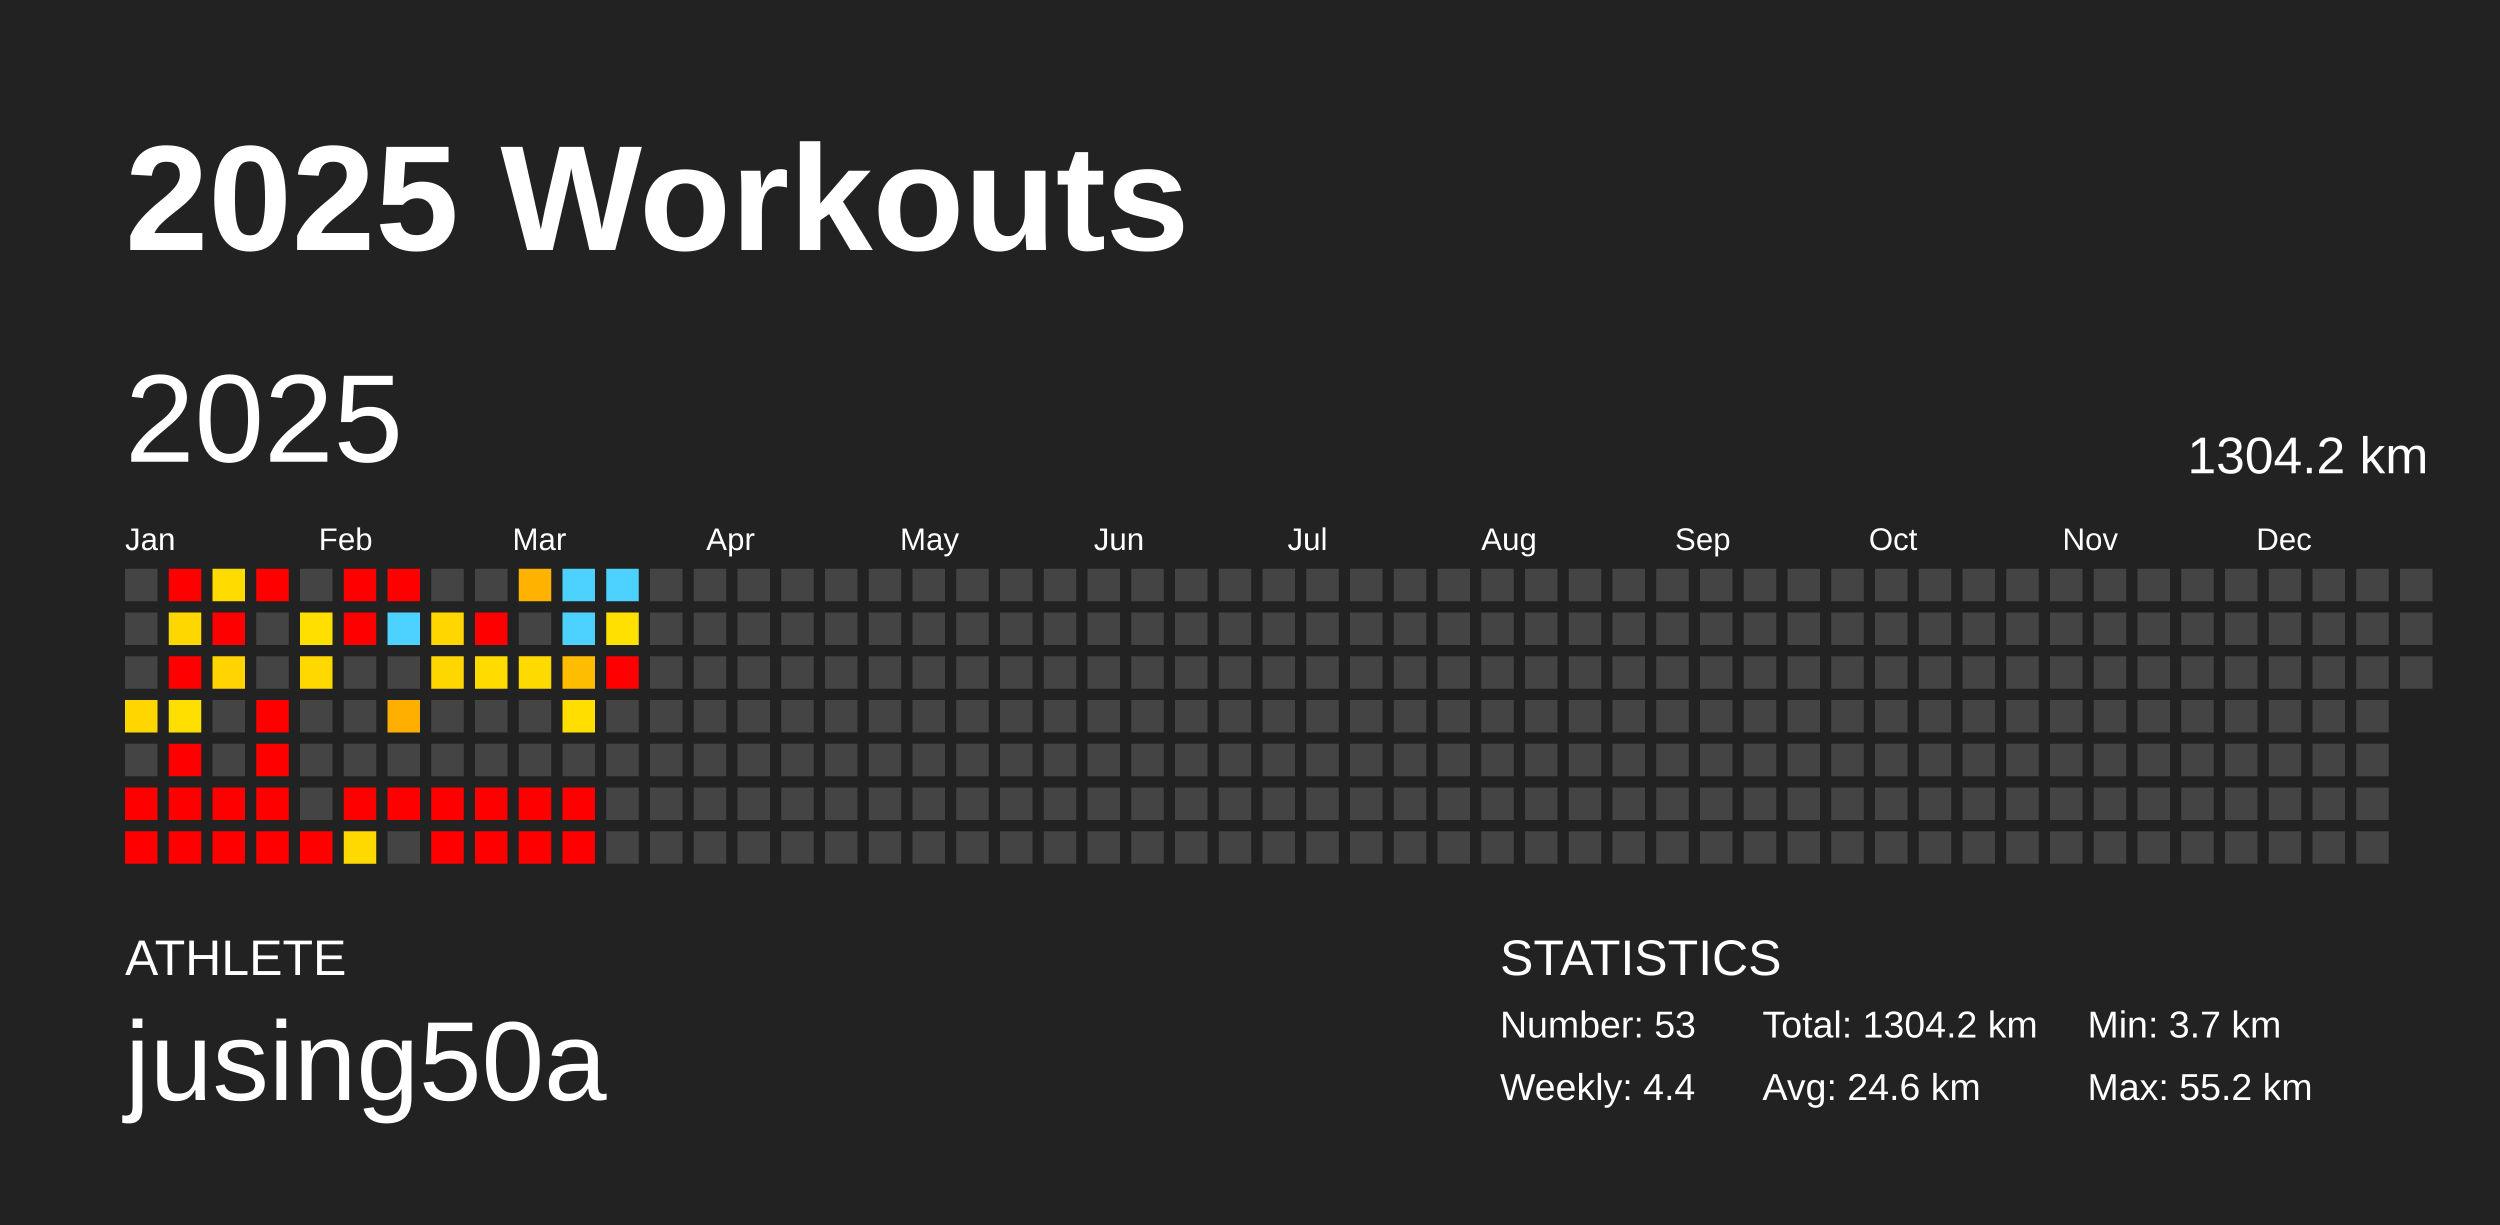
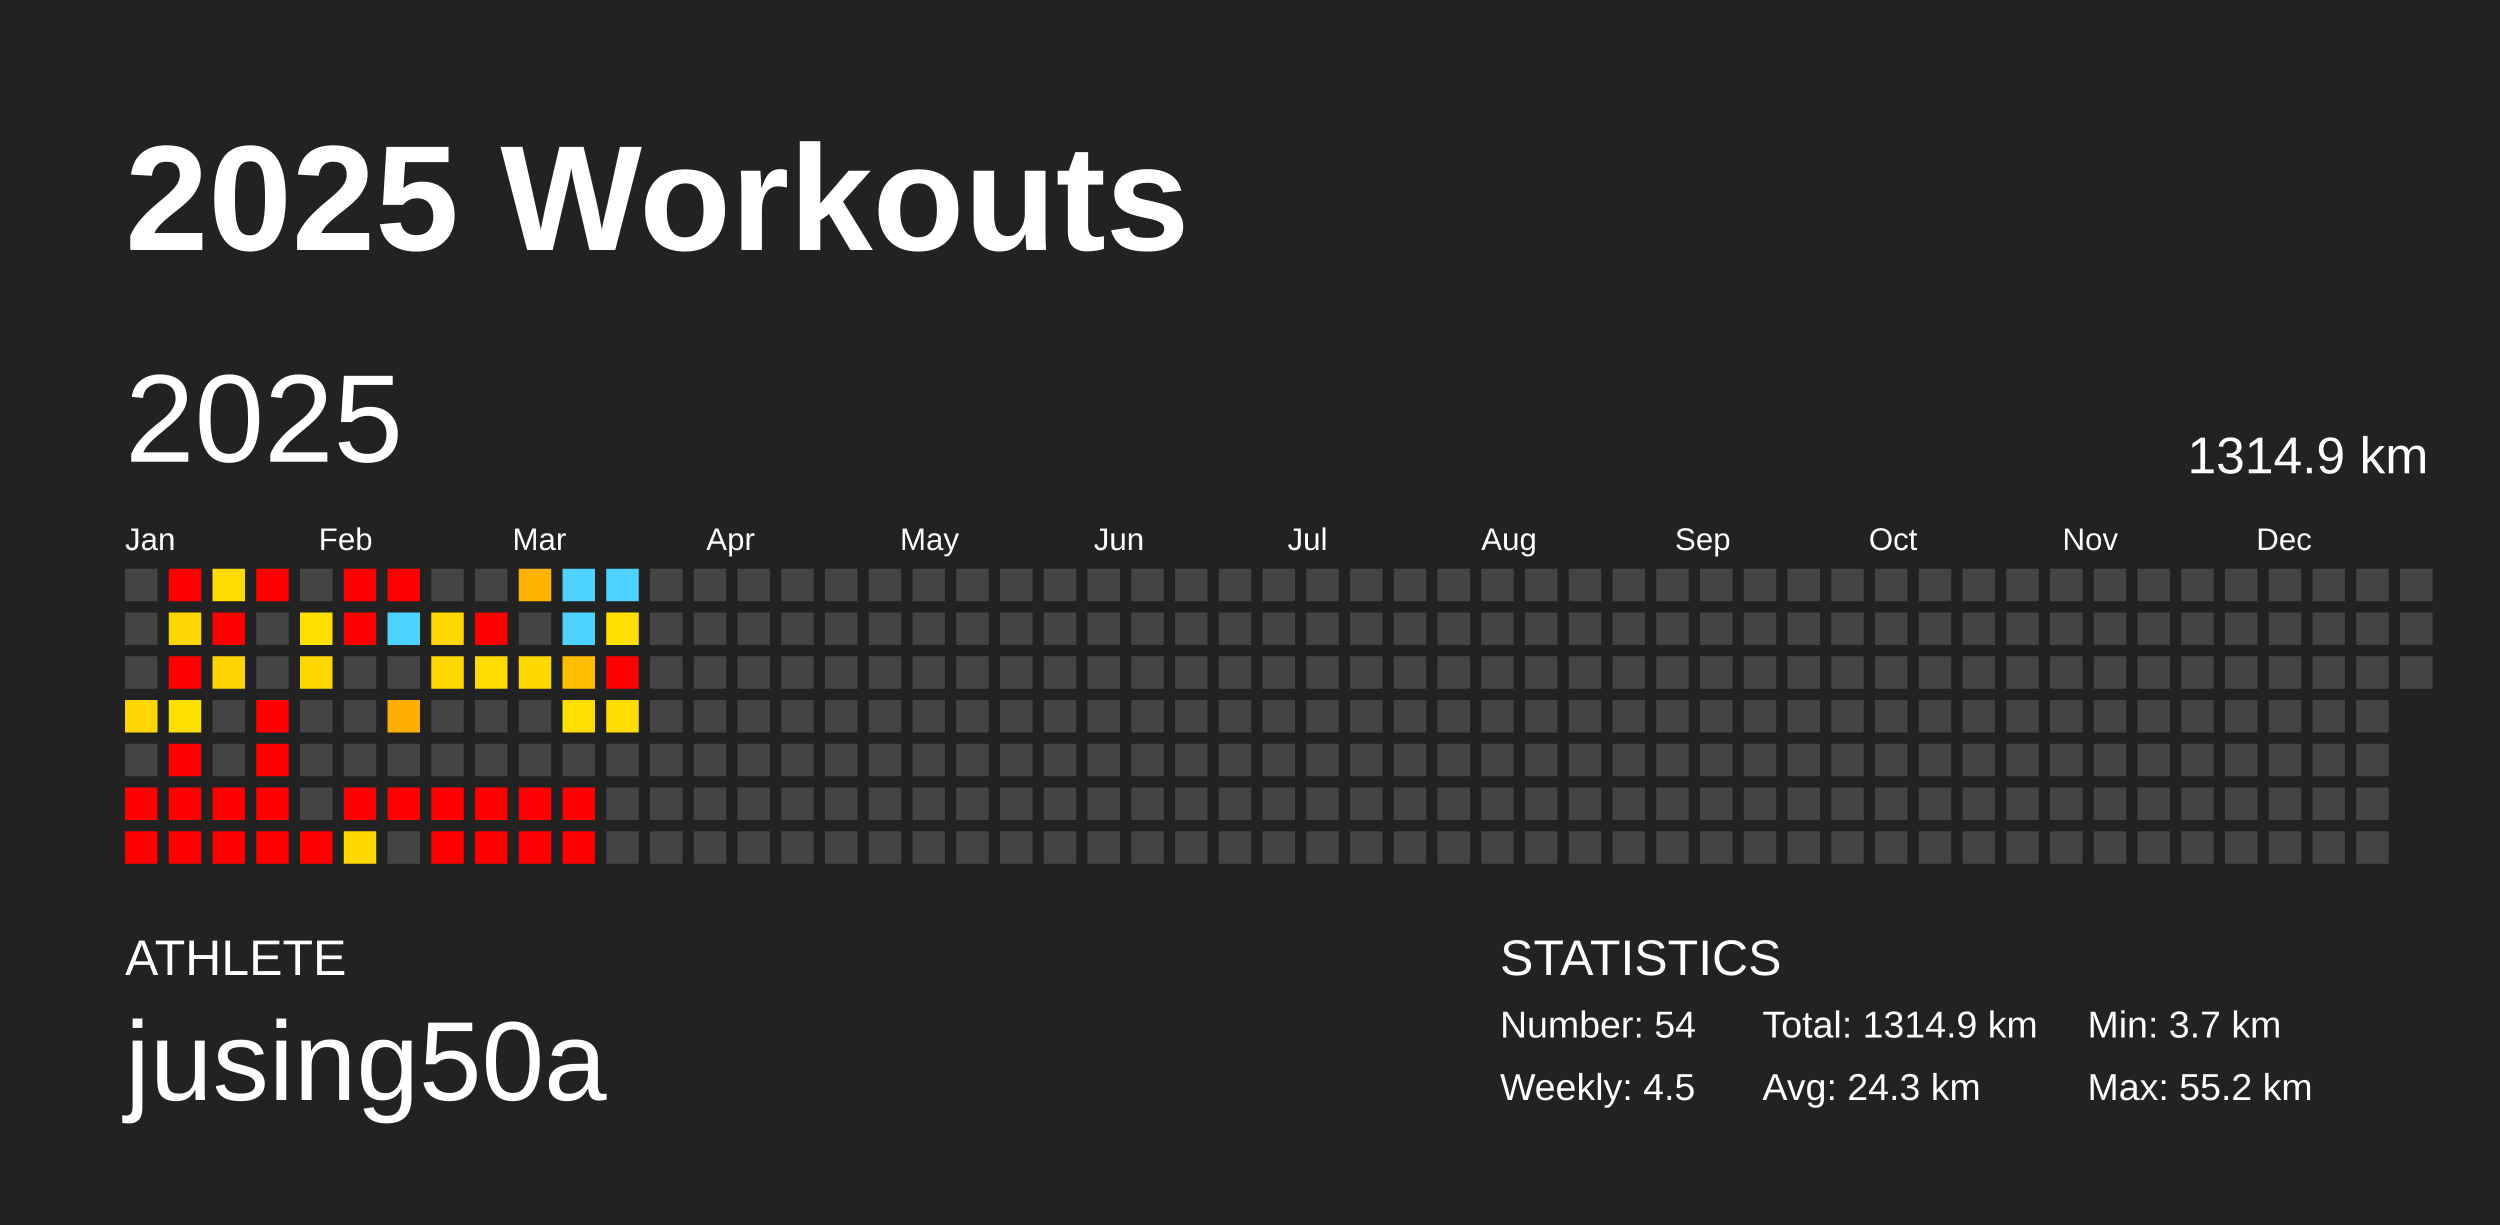
<svg xmlns="http://www.w3.org/2000/svg" baseProfile="full" height="98mm" version="1.1" viewBox="0,0,200,98" width="200mm">
  <defs />
  <rect fill="#222222" height="98" width="200" x="0" y="0" />
  <text fill="#FFFFFF" style="font-size:12px; font-family:Arial; font-weight:bold;" x="10" y="20">2025 Workouts</text>
  <text fill="#FFFFFF" style="font-size:4px; font-family:Arial" x="10" y="78">ATHLETE</text>
  <text fill="#FFFFFF" style="font-size:9px; font-family:Arial" x="10" y="88">jusing50a</text>
  <text fill="#FFFFFF" style="font-size:4px; font-family:Arial" x="120" y="78">STATISTICS</text>
-   <text fill="#FFFFFF" style="font-size:3px; font-family:Arial" x="120" y="83">Number: 53</text>
-   <text fill="#FFFFFF" style="font-size:3px; font-family:Arial" x="120" y="88">Weekly: 4.4</text>
-   <text fill="#FFFFFF" style="font-size:3px; font-family:Arial" x="141" y="83">Total: 1304.2 km</text>
-   <text fill="#FFFFFF" style="font-size:3px; font-family:Arial" x="141" y="88">Avg: 24.6 km</text>
+   <text fill="#FFFFFF" style="font-size:3px; font-family:Arial" x="120" y="83">Number: 54</text>
+   <text fill="#FFFFFF" style="font-size:3px; font-family:Arial" x="120" y="88">Weekly: 4.5</text>
+   <text fill="#FFFFFF" style="font-size:3px; font-family:Arial" x="141" y="83">Total: 1314.9 km</text>
+   <text fill="#FFFFFF" style="font-size:3px; font-family:Arial" x="141" y="88">Avg: 24.3 km</text>
  <text fill="#FFFFFF" style="font-size:3px; font-family:Arial" x="167" y="83">Min: 3.7 km</text>
  <text fill="#FFFFFF" style="font-size:3px; font-family:Arial" x="167" y="88">Max: 55.2 km</text>
  <text dominant-baseline="hanging" fill="#FFFFFF" style="font-size:10.0px; font-family:Arial;" x="10" y="30">2025</text>
-   <text dominant-baseline="hanging" fill="#FFFFFF" style="font-size:4.125px; font-family:Arial;" x="175" y="35">1304.2 km</text>
+   <text dominant-baseline="hanging" fill="#FFFFFF" style="font-size:4.125px; font-family:Arial;" x="175" y="35">1314.9 km</text>
  <text fill="#FFFFFF" style="font-size:2.5px; font-family:Arial" x="10.0" y="44">Jan</text>
  <text fill="#FFFFFF" style="font-size:2.5px; font-family:Arial" x="25.5" y="44">Feb</text>
  <text fill="#FFFFFF" style="font-size:2.5px; font-family:Arial" x="41.0" y="44">Mar</text>
  <text fill="#FFFFFF" style="font-size:2.5px; font-family:Arial" x="56.5" y="44">Apr</text>
  <text fill="#FFFFFF" style="font-size:2.5px; font-family:Arial" x="72.0" y="44">May</text>
  <text fill="#FFFFFF" style="font-size:2.5px; font-family:Arial" x="87.5" y="44">Jun</text>
  <text fill="#FFFFFF" style="font-size:2.5px; font-family:Arial" x="103.0" y="44">Jul</text>
  <text fill="#FFFFFF" style="font-size:2.5px; font-family:Arial" x="118.5" y="44">Aug</text>
  <text fill="#FFFFFF" style="font-size:2.5px; font-family:Arial" x="134.0" y="44">Sep</text>
  <text fill="#FFFFFF" style="font-size:2.5px; font-family:Arial" x="149.5" y="44">Oct</text>
  <text fill="#FFFFFF" style="font-size:2.5px; font-family:Arial" x="165.0" y="44">Nov</text>
  <text fill="#FFFFFF" style="font-size:2.5px; font-family:Arial" x="180.5" y="44">Dec</text>
  <rect fill="#444444" height="2.6" width="2.6" x="10.0" y="45.5" />
  <rect fill="#444444" height="2.6" width="2.6" x="10.0" y="49.0" />
  <rect fill="#444444" height="2.6" width="2.6" x="10.0" y="52.5" />
  <rect fill="#ffd600" height="2.6" width="2.6" x="10.0" y="56.0" />
  <rect fill="#444444" height="2.6" width="2.6" x="10.0" y="59.5" />
  <rect fill="red" height="2.6" width="2.6" x="10.0" y="63.0" />
  <rect fill="red" height="2.6" width="2.6" x="10.0" y="66.5" />
  <rect fill="red" height="2.6" width="2.6" x="13.5" y="45.5" />
  <rect fill="#ffd700" height="2.6" width="2.6" x="13.5" y="49.0" />
  <rect fill="red" height="2.6" width="2.6" x="13.5" y="52.5" />
  <rect fill="#ffdf00" height="2.6" width="2.6" x="13.5" y="56.0" />
  <rect fill="red" height="2.6" width="2.6" x="13.5" y="59.5" />
  <rect fill="red" height="2.6" width="2.6" x="13.5" y="63.0" />
  <rect fill="red" height="2.6" width="2.6" x="13.5" y="66.5" />
  <rect fill="#ffdb00" height="2.6" width="2.6" x="17.0" y="45.5" />
  <rect fill="red" height="2.6" width="2.6" x="17.0" y="49.0" />
  <rect fill="#ffd400" height="2.6" width="2.6" x="17.0" y="52.5" />
  <rect fill="#444444" height="2.6" width="2.6" x="17.0" y="56.0" />
  <rect fill="#444444" height="2.6" width="2.6" x="17.0" y="59.5" />
  <rect fill="red" height="2.6" width="2.6" x="17.0" y="63.0" />
  <rect fill="red" height="2.6" width="2.6" x="17.0" y="66.5" />
  <rect fill="red" height="2.6" width="2.6" x="20.5" y="45.5" />
  <rect fill="#444444" height="2.6" width="2.6" x="20.5" y="49.0" />
  <rect fill="#444444" height="2.6" width="2.6" x="20.5" y="52.5" />
  <rect fill="red" height="2.6" width="2.6" x="20.5" y="56.0" />
  <rect fill="red" height="2.6" width="2.6" x="20.5" y="59.5" />
  <rect fill="red" height="2.6" width="2.6" x="20.5" y="63.0" />
  <rect fill="red" height="2.6" width="2.6" x="20.5" y="66.5" />
  <rect fill="#444444" height="2.6" width="2.6" x="24.0" y="45.5" />
  <rect fill="#ffdf00" height="2.6" width="2.6" x="24.0" y="49.0" />
  <rect fill="#ffd800" height="2.6" width="2.6" x="24.0" y="52.5" />
  <rect fill="#444444" height="2.6" width="2.6" x="24.0" y="56.0" />
  <rect fill="#444444" height="2.6" width="2.6" x="24.0" y="59.5" />
  <rect fill="#444444" height="2.6" width="2.6" x="24.0" y="63.0" />
  <rect fill="red" height="2.6" width="2.6" x="24.0" y="66.5" />
  <rect fill="red" height="2.6" width="2.6" x="27.5" y="45.5" />
  <rect fill="red" height="2.6" width="2.6" x="27.5" y="49.0" />
  <rect fill="#444444" height="2.6" width="2.6" x="27.5" y="52.5" />
  <rect fill="#444444" height="2.6" width="2.6" x="27.5" y="56.0" />
  <rect fill="#444444" height="2.6" width="2.6" x="27.5" y="59.5" />
  <rect fill="red" height="2.6" width="2.6" x="27.5" y="63.0" />
  <rect fill="#ffd900" height="2.6" width="2.6" x="27.5" y="66.5" />
  <rect fill="red" height="2.6" width="2.6" x="31.0" y="45.5" />
  <rect fill="#4dd2ff" height="2.6" width="2.6" x="31.0" y="49.0" />
  <rect fill="#444444" height="2.6" width="2.6" x="31.0" y="52.5" />
  <rect fill="#ffaf00" height="2.6" width="2.6" x="31.0" y="56.0" />
  <rect fill="#444444" height="2.6" width="2.6" x="31.0" y="59.5" />
  <rect fill="red" height="2.6" width="2.6" x="31.0" y="63.0" />
  <rect fill="#444444" height="2.6" width="2.6" x="31.0" y="66.5" />
  <rect fill="#444444" height="2.6" width="2.6" x="34.5" y="45.5" />
  <rect fill="#ffd600" height="2.6" width="2.6" x="34.5" y="49.0" />
  <rect fill="#ffd700" height="2.6" width="2.6" x="34.5" y="52.5" />
  <rect fill="#444444" height="2.6" width="2.6" x="34.5" y="56.0" />
  <rect fill="#444444" height="2.6" width="2.6" x="34.5" y="59.5" />
  <rect fill="red" height="2.6" width="2.6" x="34.5" y="63.0" />
  <rect fill="red" height="2.6" width="2.6" x="34.5" y="66.5" />
  <rect fill="#444444" height="2.6" width="2.6" x="38.0" y="45.5" />
  <rect fill="red" height="2.6" width="2.6" x="38.0" y="49.0" />
  <rect fill="#ffdb00" height="2.6" width="2.6" x="38.0" y="52.5" />
  <rect fill="#444444" height="2.6" width="2.6" x="38.0" y="56.0" />
  <rect fill="#444444" height="2.6" width="2.6" x="38.0" y="59.5" />
  <rect fill="red" height="2.6" width="2.6" x="38.0" y="63.0" />
  <rect fill="red" height="2.6" width="2.6" x="38.0" y="66.5" />
  <rect fill="#ffb200" height="2.6" width="2.6" x="41.5" y="45.5" />
  <rect fill="#444444" height="2.6" width="2.6" x="41.5" y="49.0" />
  <rect fill="#ffda00" height="2.6" width="2.6" x="41.5" y="52.5" />
  <rect fill="#444444" height="2.6" width="2.6" x="41.5" y="56.0" />
  <rect fill="#444444" height="2.6" width="2.6" x="41.5" y="59.5" />
  <rect fill="red" height="2.6" width="2.6" x="41.5" y="63.0" />
  <rect fill="red" height="2.6" width="2.6" x="41.5" y="66.5" />
  <rect fill="#4dd2ff" height="2.6" width="2.6" x="45.0" y="45.5" />
  <rect fill="#4dd2ff" height="2.6" width="2.6" x="45.0" y="49.0" />
  <rect fill="#ffbd00" height="2.6" width="2.6" x="45.0" y="52.5" />
  <rect fill="#ffde00" height="2.6" width="2.6" x="45.0" y="56.0" />
  <rect fill="#444444" height="2.6" width="2.6" x="45.0" y="59.5" />
  <rect fill="red" height="2.6" width="2.6" x="45.0" y="63.0" />
  <rect fill="red" height="2.6" width="2.6" x="45.0" y="66.5" />
  <rect fill="#4dd2ff" height="2.6" width="2.6" x="48.5" y="45.5" />
  <rect fill="#ffe000" height="2.6" width="2.6" x="48.5" y="49.0" />
  <rect fill="red" height="2.6" width="2.6" x="48.5" y="52.5" />
-   <rect fill="#444444" height="2.6" width="2.6" x="48.5" y="56.0" />
+   <rect fill="#ffdd00" height="2.6" width="2.6" x="48.5" y="56.0" />
  <rect fill="#444444" height="2.6" width="2.6" x="48.5" y="59.5" />
  <rect fill="#444444" height="2.6" width="2.6" x="48.5" y="63.0" />
  <rect fill="#444444" height="2.6" width="2.6" x="48.5" y="66.5" />
  <rect fill="#444444" height="2.6" width="2.6" x="52.0" y="45.5" />
  <rect fill="#444444" height="2.6" width="2.6" x="52.0" y="49.0" />
  <rect fill="#444444" height="2.6" width="2.6" x="52.0" y="52.5" />
  <rect fill="#444444" height="2.6" width="2.6" x="52.0" y="56.0" />
  <rect fill="#444444" height="2.6" width="2.6" x="52.0" y="59.5" />
  <rect fill="#444444" height="2.6" width="2.6" x="52.0" y="63.0" />
  <rect fill="#444444" height="2.6" width="2.6" x="52.0" y="66.5" />
  <rect fill="#444444" height="2.6" width="2.6" x="55.5" y="45.5" />
  <rect fill="#444444" height="2.6" width="2.6" x="55.5" y="49.0" />
  <rect fill="#444444" height="2.6" width="2.6" x="55.5" y="52.5" />
  <rect fill="#444444" height="2.6" width="2.6" x="55.5" y="56.0" />
  <rect fill="#444444" height="2.6" width="2.6" x="55.5" y="59.5" />
  <rect fill="#444444" height="2.6" width="2.6" x="55.5" y="63.0" />
  <rect fill="#444444" height="2.6" width="2.6" x="55.5" y="66.5" />
  <rect fill="#444444" height="2.6" width="2.6" x="59.0" y="45.5" />
  <rect fill="#444444" height="2.6" width="2.6" x="59.0" y="49.0" />
  <rect fill="#444444" height="2.6" width="2.6" x="59.0" y="52.5" />
  <rect fill="#444444" height="2.6" width="2.6" x="59.0" y="56.0" />
  <rect fill="#444444" height="2.6" width="2.6" x="59.0" y="59.5" />
  <rect fill="#444444" height="2.6" width="2.6" x="59.0" y="63.0" />
  <rect fill="#444444" height="2.6" width="2.6" x="59.0" y="66.5" />
  <rect fill="#444444" height="2.6" width="2.6" x="62.5" y="45.5" />
  <rect fill="#444444" height="2.6" width="2.6" x="62.5" y="49.0" />
  <rect fill="#444444" height="2.6" width="2.6" x="62.5" y="52.5" />
  <rect fill="#444444" height="2.6" width="2.6" x="62.5" y="56.0" />
  <rect fill="#444444" height="2.6" width="2.6" x="62.5" y="59.5" />
  <rect fill="#444444" height="2.6" width="2.6" x="62.5" y="63.0" />
  <rect fill="#444444" height="2.6" width="2.6" x="62.5" y="66.5" />
  <rect fill="#444444" height="2.6" width="2.6" x="66.0" y="45.5" />
  <rect fill="#444444" height="2.6" width="2.6" x="66.0" y="49.0" />
  <rect fill="#444444" height="2.6" width="2.6" x="66.0" y="52.5" />
  <rect fill="#444444" height="2.6" width="2.6" x="66.0" y="56.0" />
  <rect fill="#444444" height="2.6" width="2.6" x="66.0" y="59.5" />
  <rect fill="#444444" height="2.6" width="2.6" x="66.0" y="63.0" />
  <rect fill="#444444" height="2.6" width="2.6" x="66.0" y="66.5" />
  <rect fill="#444444" height="2.6" width="2.6" x="69.5" y="45.5" />
  <rect fill="#444444" height="2.6" width="2.6" x="69.5" y="49.0" />
  <rect fill="#444444" height="2.6" width="2.6" x="69.5" y="52.5" />
  <rect fill="#444444" height="2.6" width="2.6" x="69.5" y="56.0" />
  <rect fill="#444444" height="2.6" width="2.6" x="69.5" y="59.5" />
  <rect fill="#444444" height="2.6" width="2.6" x="69.5" y="63.0" />
  <rect fill="#444444" height="2.6" width="2.6" x="69.5" y="66.5" />
  <rect fill="#444444" height="2.6" width="2.6" x="73.0" y="45.5" />
  <rect fill="#444444" height="2.6" width="2.6" x="73.0" y="49.0" />
  <rect fill="#444444" height="2.6" width="2.6" x="73.0" y="52.5" />
  <rect fill="#444444" height="2.6" width="2.6" x="73.0" y="56.0" />
  <rect fill="#444444" height="2.6" width="2.6" x="73.0" y="59.5" />
  <rect fill="#444444" height="2.6" width="2.6" x="73.0" y="63.0" />
  <rect fill="#444444" height="2.6" width="2.6" x="73.0" y="66.5" />
  <rect fill="#444444" height="2.6" width="2.6" x="76.5" y="45.5" />
  <rect fill="#444444" height="2.6" width="2.6" x="76.5" y="49.0" />
  <rect fill="#444444" height="2.6" width="2.6" x="76.5" y="52.5" />
  <rect fill="#444444" height="2.6" width="2.6" x="76.5" y="56.0" />
  <rect fill="#444444" height="2.6" width="2.6" x="76.5" y="59.5" />
  <rect fill="#444444" height="2.6" width="2.6" x="76.5" y="63.0" />
  <rect fill="#444444" height="2.6" width="2.6" x="76.5" y="66.5" />
  <rect fill="#444444" height="2.6" width="2.6" x="80.0" y="45.5" />
  <rect fill="#444444" height="2.6" width="2.6" x="80.0" y="49.0" />
  <rect fill="#444444" height="2.6" width="2.6" x="80.0" y="52.5" />
  <rect fill="#444444" height="2.6" width="2.6" x="80.0" y="56.0" />
  <rect fill="#444444" height="2.6" width="2.6" x="80.0" y="59.5" />
  <rect fill="#444444" height="2.6" width="2.6" x="80.0" y="63.0" />
  <rect fill="#444444" height="2.6" width="2.6" x="80.0" y="66.5" />
  <rect fill="#444444" height="2.6" width="2.6" x="83.5" y="45.5" />
  <rect fill="#444444" height="2.6" width="2.6" x="83.5" y="49.0" />
  <rect fill="#444444" height="2.6" width="2.6" x="83.5" y="52.5" />
  <rect fill="#444444" height="2.6" width="2.6" x="83.5" y="56.0" />
  <rect fill="#444444" height="2.6" width="2.6" x="83.5" y="59.5" />
  <rect fill="#444444" height="2.6" width="2.6" x="83.5" y="63.0" />
  <rect fill="#444444" height="2.6" width="2.6" x="83.5" y="66.5" />
  <rect fill="#444444" height="2.6" width="2.6" x="87.0" y="45.5" />
  <rect fill="#444444" height="2.6" width="2.6" x="87.0" y="49.0" />
  <rect fill="#444444" height="2.6" width="2.6" x="87.0" y="52.5" />
  <rect fill="#444444" height="2.6" width="2.6" x="87.0" y="56.0" />
  <rect fill="#444444" height="2.6" width="2.6" x="87.0" y="59.5" />
  <rect fill="#444444" height="2.6" width="2.6" x="87.0" y="63.0" />
  <rect fill="#444444" height="2.6" width="2.6" x="87.0" y="66.5" />
  <rect fill="#444444" height="2.6" width="2.6" x="90.5" y="45.5" />
  <rect fill="#444444" height="2.6" width="2.6" x="90.5" y="49.0" />
  <rect fill="#444444" height="2.6" width="2.6" x="90.5" y="52.5" />
  <rect fill="#444444" height="2.6" width="2.6" x="90.5" y="56.0" />
  <rect fill="#444444" height="2.6" width="2.6" x="90.5" y="59.5" />
  <rect fill="#444444" height="2.6" width="2.6" x="90.5" y="63.0" />
  <rect fill="#444444" height="2.6" width="2.6" x="90.5" y="66.5" />
  <rect fill="#444444" height="2.6" width="2.6" x="94.0" y="45.5" />
  <rect fill="#444444" height="2.6" width="2.6" x="94.0" y="49.0" />
  <rect fill="#444444" height="2.6" width="2.6" x="94.0" y="52.5" />
  <rect fill="#444444" height="2.6" width="2.6" x="94.0" y="56.0" />
  <rect fill="#444444" height="2.6" width="2.6" x="94.0" y="59.5" />
  <rect fill="#444444" height="2.6" width="2.6" x="94.0" y="63.0" />
  <rect fill="#444444" height="2.6" width="2.6" x="94.0" y="66.5" />
  <rect fill="#444444" height="2.6" width="2.6" x="97.5" y="45.5" />
  <rect fill="#444444" height="2.6" width="2.6" x="97.5" y="49.0" />
  <rect fill="#444444" height="2.6" width="2.6" x="97.5" y="52.5" />
  <rect fill="#444444" height="2.6" width="2.6" x="97.5" y="56.0" />
  <rect fill="#444444" height="2.6" width="2.6" x="97.5" y="59.5" />
  <rect fill="#444444" height="2.6" width="2.6" x="97.5" y="63.0" />
  <rect fill="#444444" height="2.6" width="2.6" x="97.5" y="66.5" />
  <rect fill="#444444" height="2.6" width="2.6" x="101.0" y="45.5" />
  <rect fill="#444444" height="2.6" width="2.6" x="101.0" y="49.0" />
  <rect fill="#444444" height="2.6" width="2.6" x="101.0" y="52.5" />
  <rect fill="#444444" height="2.6" width="2.6" x="101.0" y="56.0" />
  <rect fill="#444444" height="2.6" width="2.6" x="101.0" y="59.5" />
  <rect fill="#444444" height="2.6" width="2.6" x="101.0" y="63.0" />
  <rect fill="#444444" height="2.6" width="2.6" x="101.0" y="66.5" />
  <rect fill="#444444" height="2.6" width="2.6" x="104.5" y="45.5" />
  <rect fill="#444444" height="2.6" width="2.6" x="104.5" y="49.0" />
  <rect fill="#444444" height="2.6" width="2.6" x="104.5" y="52.5" />
  <rect fill="#444444" height="2.6" width="2.6" x="104.5" y="56.0" />
  <rect fill="#444444" height="2.6" width="2.6" x="104.5" y="59.5" />
  <rect fill="#444444" height="2.6" width="2.6" x="104.5" y="63.0" />
  <rect fill="#444444" height="2.6" width="2.6" x="104.5" y="66.5" />
  <rect fill="#444444" height="2.6" width="2.6" x="108.0" y="45.5" />
  <rect fill="#444444" height="2.6" width="2.6" x="108.0" y="49.0" />
  <rect fill="#444444" height="2.6" width="2.6" x="108.0" y="52.5" />
  <rect fill="#444444" height="2.6" width="2.6" x="108.0" y="56.0" />
  <rect fill="#444444" height="2.6" width="2.6" x="108.0" y="59.5" />
  <rect fill="#444444" height="2.6" width="2.6" x="108.0" y="63.0" />
  <rect fill="#444444" height="2.6" width="2.6" x="108.0" y="66.5" />
  <rect fill="#444444" height="2.6" width="2.6" x="111.5" y="45.5" />
  <rect fill="#444444" height="2.6" width="2.6" x="111.5" y="49.0" />
  <rect fill="#444444" height="2.6" width="2.6" x="111.5" y="52.5" />
  <rect fill="#444444" height="2.6" width="2.6" x="111.5" y="56.0" />
  <rect fill="#444444" height="2.6" width="2.6" x="111.5" y="59.5" />
  <rect fill="#444444" height="2.6" width="2.6" x="111.5" y="63.0" />
  <rect fill="#444444" height="2.6" width="2.6" x="111.5" y="66.5" />
  <rect fill="#444444" height="2.6" width="2.6" x="115.0" y="45.5" />
  <rect fill="#444444" height="2.6" width="2.6" x="115.0" y="49.0" />
  <rect fill="#444444" height="2.6" width="2.6" x="115.0" y="52.5" />
  <rect fill="#444444" height="2.6" width="2.6" x="115.0" y="56.0" />
  <rect fill="#444444" height="2.6" width="2.6" x="115.0" y="59.5" />
  <rect fill="#444444" height="2.6" width="2.6" x="115.0" y="63.0" />
  <rect fill="#444444" height="2.6" width="2.6" x="115.0" y="66.5" />
  <rect fill="#444444" height="2.6" width="2.6" x="118.5" y="45.5" />
  <rect fill="#444444" height="2.6" width="2.6" x="118.5" y="49.0" />
  <rect fill="#444444" height="2.6" width="2.6" x="118.5" y="52.5" />
  <rect fill="#444444" height="2.6" width="2.6" x="118.5" y="56.0" />
  <rect fill="#444444" height="2.6" width="2.6" x="118.5" y="59.5" />
  <rect fill="#444444" height="2.6" width="2.6" x="118.5" y="63.0" />
  <rect fill="#444444" height="2.6" width="2.6" x="118.5" y="66.5" />
  <rect fill="#444444" height="2.6" width="2.6" x="122.0" y="45.5" />
  <rect fill="#444444" height="2.6" width="2.6" x="122.0" y="49.0" />
  <rect fill="#444444" height="2.6" width="2.6" x="122.0" y="52.5" />
  <rect fill="#444444" height="2.6" width="2.6" x="122.0" y="56.0" />
  <rect fill="#444444" height="2.6" width="2.6" x="122.0" y="59.5" />
  <rect fill="#444444" height="2.6" width="2.6" x="122.0" y="63.0" />
  <rect fill="#444444" height="2.6" width="2.6" x="122.0" y="66.5" />
  <rect fill="#444444" height="2.6" width="2.6" x="125.5" y="45.5" />
  <rect fill="#444444" height="2.6" width="2.6" x="125.5" y="49.0" />
  <rect fill="#444444" height="2.6" width="2.6" x="125.5" y="52.5" />
  <rect fill="#444444" height="2.6" width="2.6" x="125.5" y="56.0" />
  <rect fill="#444444" height="2.6" width="2.6" x="125.5" y="59.5" />
  <rect fill="#444444" height="2.6" width="2.6" x="125.5" y="63.0" />
  <rect fill="#444444" height="2.6" width="2.6" x="125.5" y="66.5" />
  <rect fill="#444444" height="2.6" width="2.6" x="129.0" y="45.5" />
  <rect fill="#444444" height="2.6" width="2.6" x="129.0" y="49.0" />
  <rect fill="#444444" height="2.6" width="2.6" x="129.0" y="52.5" />
  <rect fill="#444444" height="2.6" width="2.6" x="129.0" y="56.0" />
  <rect fill="#444444" height="2.6" width="2.6" x="129.0" y="59.5" />
  <rect fill="#444444" height="2.6" width="2.6" x="129.0" y="63.0" />
  <rect fill="#444444" height="2.6" width="2.6" x="129.0" y="66.5" />
  <rect fill="#444444" height="2.6" width="2.6" x="132.5" y="45.5" />
  <rect fill="#444444" height="2.6" width="2.6" x="132.5" y="49.0" />
  <rect fill="#444444" height="2.6" width="2.6" x="132.5" y="52.5" />
  <rect fill="#444444" height="2.6" width="2.6" x="132.5" y="56.0" />
  <rect fill="#444444" height="2.6" width="2.6" x="132.5" y="59.5" />
  <rect fill="#444444" height="2.6" width="2.6" x="132.5" y="63.0" />
  <rect fill="#444444" height="2.6" width="2.6" x="132.5" y="66.5" />
  <rect fill="#444444" height="2.6" width="2.6" x="136.0" y="45.5" />
  <rect fill="#444444" height="2.6" width="2.6" x="136.0" y="49.0" />
  <rect fill="#444444" height="2.6" width="2.6" x="136.0" y="52.5" />
  <rect fill="#444444" height="2.6" width="2.6" x="136.0" y="56.0" />
  <rect fill="#444444" height="2.6" width="2.6" x="136.0" y="59.5" />
  <rect fill="#444444" height="2.6" width="2.6" x="136.0" y="63.0" />
  <rect fill="#444444" height="2.6" width="2.6" x="136.0" y="66.5" />
  <rect fill="#444444" height="2.6" width="2.6" x="139.5" y="45.5" />
  <rect fill="#444444" height="2.6" width="2.6" x="139.5" y="49.0" />
  <rect fill="#444444" height="2.6" width="2.6" x="139.5" y="52.5" />
  <rect fill="#444444" height="2.6" width="2.6" x="139.5" y="56.0" />
  <rect fill="#444444" height="2.6" width="2.6" x="139.5" y="59.5" />
  <rect fill="#444444" height="2.6" width="2.6" x="139.5" y="63.0" />
  <rect fill="#444444" height="2.6" width="2.6" x="139.5" y="66.5" />
  <rect fill="#444444" height="2.6" width="2.6" x="143.0" y="45.5" />
  <rect fill="#444444" height="2.6" width="2.6" x="143.0" y="49.0" />
  <rect fill="#444444" height="2.6" width="2.6" x="143.0" y="52.5" />
  <rect fill="#444444" height="2.6" width="2.6" x="143.0" y="56.0" />
  <rect fill="#444444" height="2.6" width="2.6" x="143.0" y="59.5" />
  <rect fill="#444444" height="2.6" width="2.6" x="143.0" y="63.0" />
  <rect fill="#444444" height="2.6" width="2.6" x="143.0" y="66.5" />
  <rect fill="#444444" height="2.6" width="2.6" x="146.5" y="45.5" />
  <rect fill="#444444" height="2.6" width="2.6" x="146.5" y="49.0" />
  <rect fill="#444444" height="2.6" width="2.6" x="146.5" y="52.5" />
  <rect fill="#444444" height="2.6" width="2.6" x="146.5" y="56.0" />
  <rect fill="#444444" height="2.6" width="2.6" x="146.5" y="59.5" />
  <rect fill="#444444" height="2.6" width="2.6" x="146.5" y="63.0" />
  <rect fill="#444444" height="2.6" width="2.6" x="146.5" y="66.5" />
  <rect fill="#444444" height="2.6" width="2.6" x="150.0" y="45.5" />
  <rect fill="#444444" height="2.6" width="2.6" x="150.0" y="49.0" />
  <rect fill="#444444" height="2.6" width="2.6" x="150.0" y="52.5" />
  <rect fill="#444444" height="2.6" width="2.6" x="150.0" y="56.0" />
  <rect fill="#444444" height="2.6" width="2.6" x="150.0" y="59.5" />
  <rect fill="#444444" height="2.6" width="2.6" x="150.0" y="63.0" />
  <rect fill="#444444" height="2.6" width="2.6" x="150.0" y="66.5" />
  <rect fill="#444444" height="2.6" width="2.6" x="153.5" y="45.5" />
  <rect fill="#444444" height="2.6" width="2.6" x="153.5" y="49.0" />
  <rect fill="#444444" height="2.6" width="2.6" x="153.5" y="52.5" />
  <rect fill="#444444" height="2.6" width="2.6" x="153.5" y="56.0" />
  <rect fill="#444444" height="2.6" width="2.6" x="153.5" y="59.5" />
  <rect fill="#444444" height="2.6" width="2.6" x="153.5" y="63.0" />
  <rect fill="#444444" height="2.6" width="2.6" x="153.5" y="66.5" />
  <rect fill="#444444" height="2.6" width="2.6" x="157.0" y="45.5" />
  <rect fill="#444444" height="2.6" width="2.6" x="157.0" y="49.0" />
  <rect fill="#444444" height="2.6" width="2.6" x="157.0" y="52.5" />
  <rect fill="#444444" height="2.6" width="2.6" x="157.0" y="56.0" />
  <rect fill="#444444" height="2.6" width="2.6" x="157.0" y="59.5" />
  <rect fill="#444444" height="2.6" width="2.6" x="157.0" y="63.0" />
  <rect fill="#444444" height="2.6" width="2.6" x="157.0" y="66.5" />
  <rect fill="#444444" height="2.6" width="2.6" x="160.5" y="45.5" />
  <rect fill="#444444" height="2.6" width="2.6" x="160.5" y="49.0" />
  <rect fill="#444444" height="2.6" width="2.6" x="160.5" y="52.5" />
  <rect fill="#444444" height="2.6" width="2.6" x="160.5" y="56.0" />
  <rect fill="#444444" height="2.6" width="2.6" x="160.5" y="59.5" />
  <rect fill="#444444" height="2.6" width="2.6" x="160.5" y="63.0" />
  <rect fill="#444444" height="2.6" width="2.6" x="160.5" y="66.5" />
  <rect fill="#444444" height="2.6" width="2.6" x="164.0" y="45.5" />
  <rect fill="#444444" height="2.6" width="2.6" x="164.0" y="49.0" />
  <rect fill="#444444" height="2.6" width="2.6" x="164.0" y="52.5" />
  <rect fill="#444444" height="2.6" width="2.6" x="164.0" y="56.0" />
  <rect fill="#444444" height="2.6" width="2.6" x="164.0" y="59.5" />
  <rect fill="#444444" height="2.6" width="2.6" x="164.0" y="63.0" />
  <rect fill="#444444" height="2.6" width="2.6" x="164.0" y="66.5" />
  <rect fill="#444444" height="2.6" width="2.6" x="167.5" y="45.5" />
  <rect fill="#444444" height="2.6" width="2.6" x="167.5" y="49.0" />
  <rect fill="#444444" height="2.6" width="2.6" x="167.5" y="52.5" />
  <rect fill="#444444" height="2.6" width="2.6" x="167.5" y="56.0" />
  <rect fill="#444444" height="2.6" width="2.6" x="167.5" y="59.5" />
  <rect fill="#444444" height="2.6" width="2.6" x="167.5" y="63.0" />
  <rect fill="#444444" height="2.6" width="2.6" x="167.5" y="66.5" />
  <rect fill="#444444" height="2.6" width="2.6" x="171.0" y="45.5" />
  <rect fill="#444444" height="2.6" width="2.6" x="171.0" y="49.0" />
  <rect fill="#444444" height="2.6" width="2.6" x="171.0" y="52.5" />
  <rect fill="#444444" height="2.6" width="2.6" x="171.0" y="56.0" />
  <rect fill="#444444" height="2.6" width="2.6" x="171.0" y="59.5" />
  <rect fill="#444444" height="2.6" width="2.6" x="171.0" y="63.0" />
  <rect fill="#444444" height="2.6" width="2.6" x="171.0" y="66.5" />
  <rect fill="#444444" height="2.6" width="2.6" x="174.5" y="45.5" />
  <rect fill="#444444" height="2.6" width="2.6" x="174.5" y="49.0" />
  <rect fill="#444444" height="2.6" width="2.6" x="174.5" y="52.5" />
  <rect fill="#444444" height="2.6" width="2.6" x="174.5" y="56.0" />
  <rect fill="#444444" height="2.6" width="2.6" x="174.5" y="59.5" />
  <rect fill="#444444" height="2.6" width="2.6" x="174.5" y="63.0" />
  <rect fill="#444444" height="2.6" width="2.6" x="174.5" y="66.5" />
  <rect fill="#444444" height="2.6" width="2.6" x="178.0" y="45.5" />
  <rect fill="#444444" height="2.6" width="2.6" x="178.0" y="49.0" />
  <rect fill="#444444" height="2.6" width="2.6" x="178.0" y="52.5" />
  <rect fill="#444444" height="2.6" width="2.6" x="178.0" y="56.0" />
  <rect fill="#444444" height="2.6" width="2.6" x="178.0" y="59.5" />
  <rect fill="#444444" height="2.6" width="2.6" x="178.0" y="63.0" />
  <rect fill="#444444" height="2.6" width="2.6" x="178.0" y="66.5" />
  <rect fill="#444444" height="2.6" width="2.6" x="181.5" y="45.5" />
  <rect fill="#444444" height="2.6" width="2.6" x="181.5" y="49.0" />
  <rect fill="#444444" height="2.6" width="2.6" x="181.5" y="52.5" />
  <rect fill="#444444" height="2.6" width="2.6" x="181.5" y="56.0" />
  <rect fill="#444444" height="2.6" width="2.6" x="181.5" y="59.5" />
  <rect fill="#444444" height="2.6" width="2.6" x="181.5" y="63.0" />
  <rect fill="#444444" height="2.6" width="2.6" x="181.5" y="66.5" />
  <rect fill="#444444" height="2.6" width="2.6" x="185.0" y="45.5" />
  <rect fill="#444444" height="2.6" width="2.6" x="185.0" y="49.0" />
  <rect fill="#444444" height="2.6" width="2.6" x="185.0" y="52.5" />
  <rect fill="#444444" height="2.6" width="2.6" x="185.0" y="56.0" />
  <rect fill="#444444" height="2.6" width="2.6" x="185.0" y="59.5" />
  <rect fill="#444444" height="2.6" width="2.6" x="185.0" y="63.0" />
  <rect fill="#444444" height="2.6" width="2.6" x="185.0" y="66.5" />
  <rect fill="#444444" height="2.6" width="2.6" x="188.5" y="45.5" />
  <rect fill="#444444" height="2.6" width="2.6" x="188.5" y="49.0" />
  <rect fill="#444444" height="2.6" width="2.6" x="188.5" y="52.5" />
  <rect fill="#444444" height="2.6" width="2.6" x="188.5" y="56.0" />
  <rect fill="#444444" height="2.6" width="2.6" x="188.5" y="59.5" />
  <rect fill="#444444" height="2.6" width="2.6" x="188.5" y="63.0" />
  <rect fill="#444444" height="2.6" width="2.6" x="188.5" y="66.5" />
  <rect fill="#444444" height="2.6" width="2.6" x="192.0" y="45.5" />
  <rect fill="#444444" height="2.6" width="2.6" x="192.0" y="49.0" />
  <rect fill="#444444" height="2.6" width="2.6" x="192.0" y="52.5" />
</svg>
